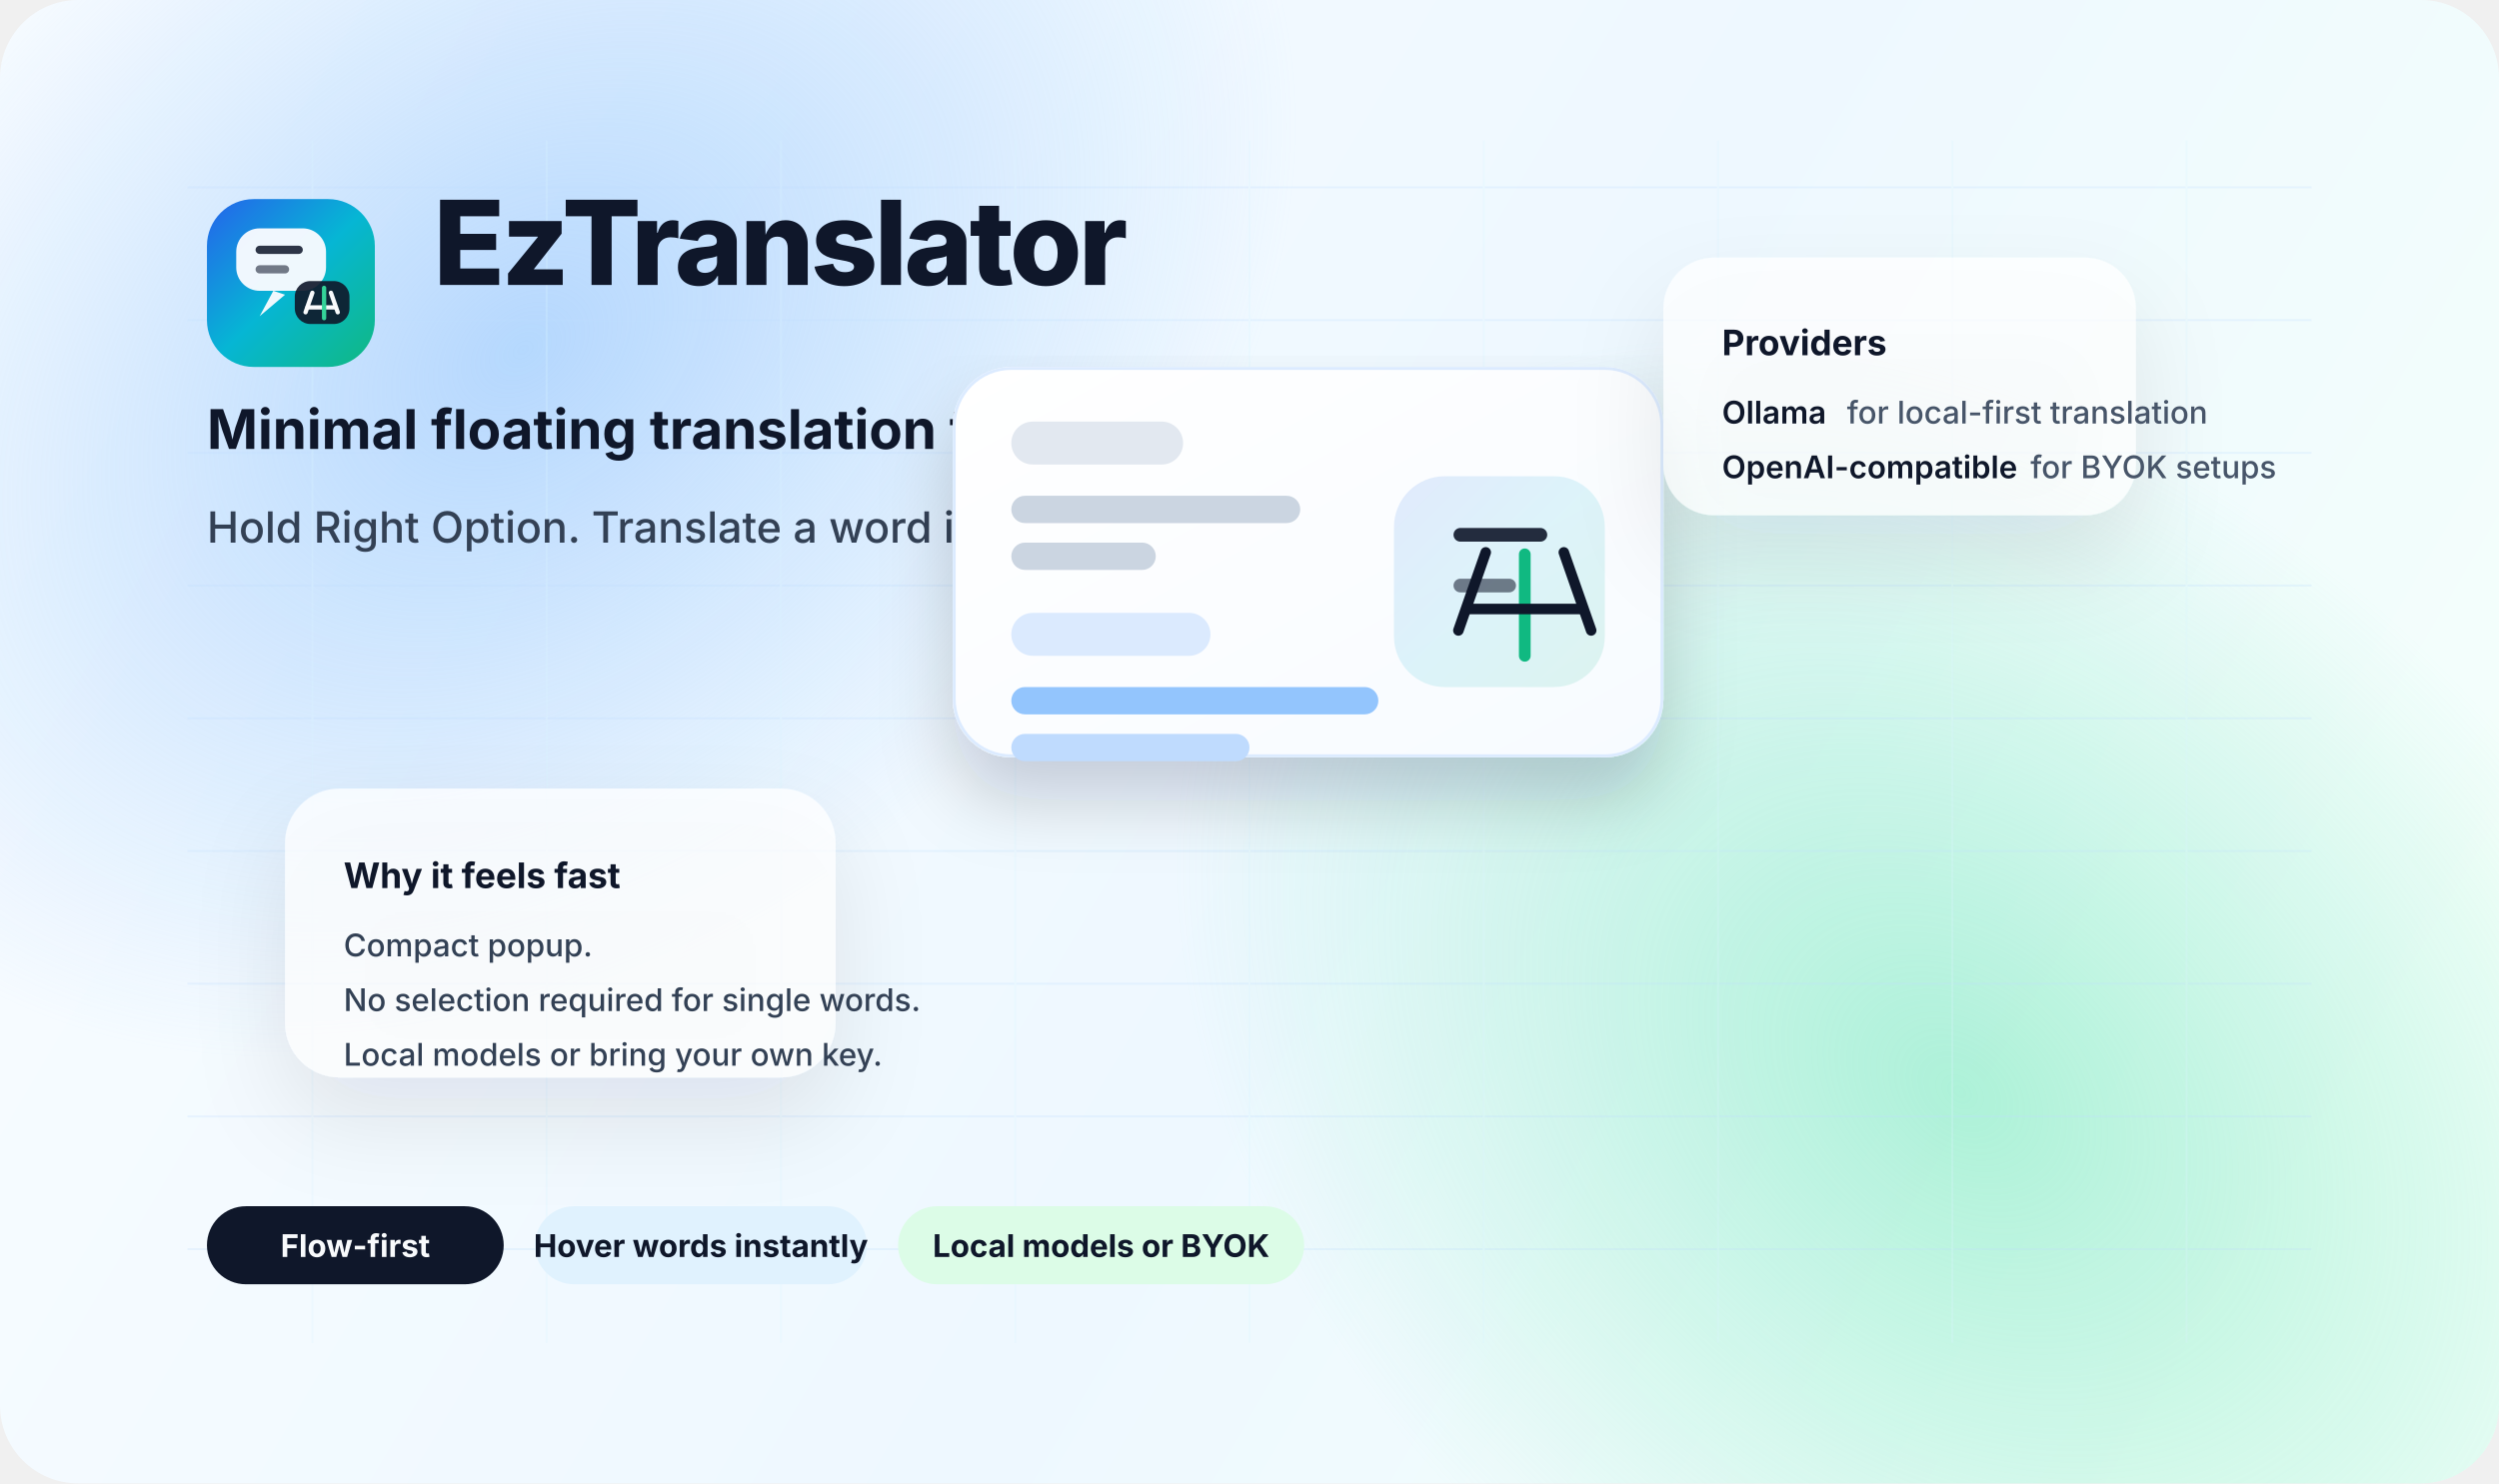
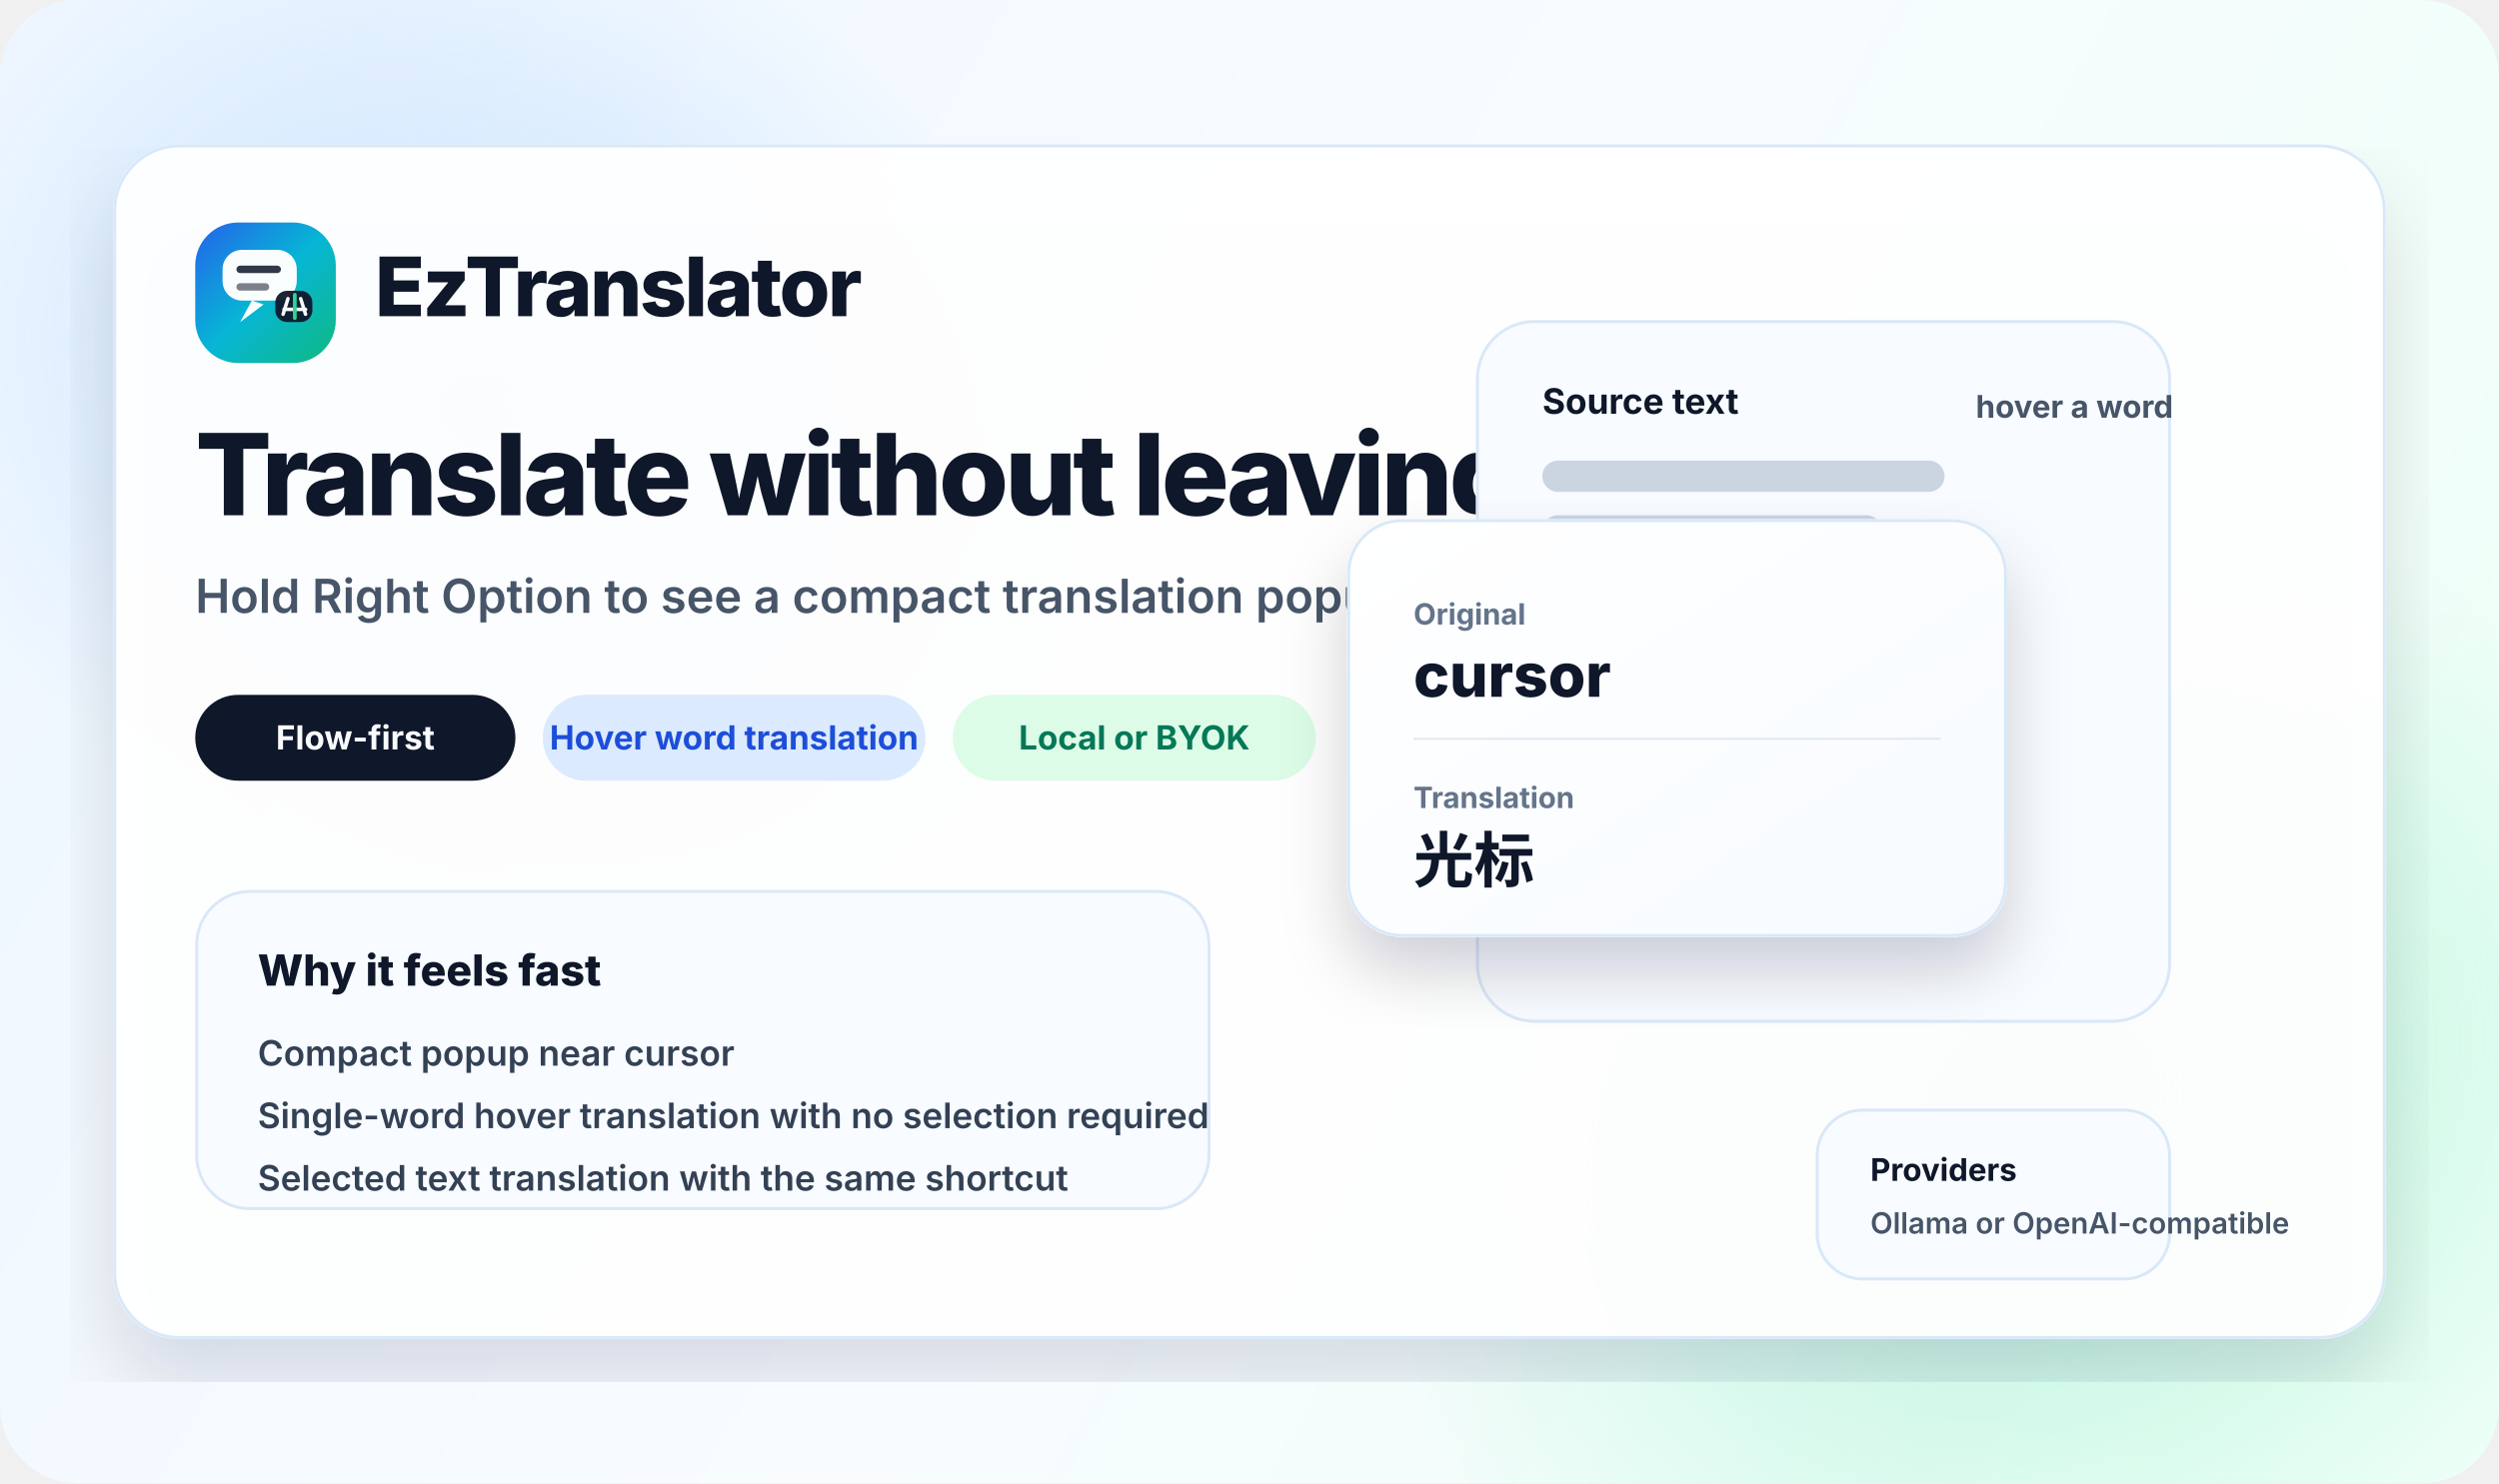
<svg xmlns="http://www.w3.org/2000/svg" width="1280" height="760" viewBox="0 0 1280 760" fill="none" role="img" aria-labelledby="title desc">
  <defs>
-     <linearGradient id="bg" x1="108" y1="68" x2="1164" y2="692" gradientUnits="userSpaceOnUse">
-       <stop stop-color="#F8FCFF" />
-       <stop offset="0.55" stop-color="#EEF8FF" />
-       <stop offset="1" stop-color="#F4FFFB" />
-     </linearGradient>
-     <radialGradient id="glowA" cx="0" cy="0" r="1" gradientUnits="userSpaceOnUse" gradientTransform="translate(268 180) rotate(52.8) scale(311 437)">
-       <stop stop-color="#93C5FD" stop-opacity="0.65" />
-       <stop offset="1" stop-color="#93C5FD" stop-opacity="0" />
-     </radialGradient>
-     <radialGradient id="glowB" cx="0" cy="0" r="1" gradientUnits="userSpaceOnUse" gradientTransform="translate(1002 560) rotate(132) scale(328 451)">
-       <stop stop-color="#6EE7B7" stop-opacity="0.52" />
-       <stop offset="1" stop-color="#6EE7B7" stop-opacity="0" />
-     </radialGradient>
-     <linearGradient id="panel" x1="0" y1="0" x2="1" y2="1">
-       <stop stop-color="#FFFFFF" />
-       <stop offset="1" stop-color="#F7FBFF" />
+     <linearGradient id="pageBg" x1="118" y1="84" x2="1168" y2="688" gradientUnits="userSpaceOnUse">
+       <stop stop-color="#EFF7FF" />
+       <stop offset="0.5" stop-color="#F8FCFF" />
+       <stop offset="1" stop-color="#EEFFF7" />
    </linearGradient>
    <linearGradient id="brand" x1="0" y1="0" x2="1" y2="1">
      <stop stop-color="#2563EB" />
      <stop offset="0.5" stop-color="#06B6D4" />
      <stop offset="1" stop-color="#10B981" />
    </linearGradient>
-     <filter id="softShadow" x="0" y="0" width="1280" height="760" filterUnits="userSpaceOnUse" color-interpolation-filters="sRGB">
-       <feDropShadow dx="0" dy="22" stdDeviation="24" flood-color="#0F172A" flood-opacity="0.12" />
+     <linearGradient id="softCard" x1="0" y1="0" x2="1" y2="1">
+       <stop stop-color="#FFFFFF" />
+       <stop offset="1" stop-color="#F7FBFF" />
+     </linearGradient>
+     <radialGradient id="glowA" cx="0" cy="0" r="1" gradientUnits="userSpaceOnUse" gradientTransform="translate(250 210) rotate(31) scale(320 260)">
+       <stop stop-color="#93C5FD" stop-opacity="0.48" />
+       <stop offset="1" stop-color="#93C5FD" stop-opacity="0" />
+     </radialGradient>
+     <radialGradient id="glowB" cx="0" cy="0" r="1" gradientUnits="userSpaceOnUse" gradientTransform="translate(1044 568) rotate(149) scale(356 286)">
+       <stop stop-color="#6EE7B7" stop-opacity="0.44" />
+       <stop offset="1" stop-color="#6EE7B7" stop-opacity="0" />
+     </radialGradient>
+     <filter id="panelShadow" x="36" y="52" width="1208" height="656" filterUnits="userSpaceOnUse" color-interpolation-filters="sRGB">
+       <feDropShadow dx="0" dy="24" stdDeviation="22" flood-color="#0F172A" flood-opacity="0.14" />
    </filter>
-     <filter id="cardShadow" x="430" y="160" width="480" height="316" filterUnits="userSpaceOnUse" color-interpolation-filters="sRGB">
-       <feDropShadow dx="0" dy="22" stdDeviation="18" flood-color="#0F172A" flood-opacity="0.18" />
+     <filter id="popupShadow" x="644" y="238" width="430" height="288" filterUnits="userSpaceOnUse" color-interpolation-filters="sRGB">
+       <feDropShadow dx="0" dy="18" stdDeviation="16" flood-color="#0F172A" flood-opacity="0.18" />
    </filter>
  </defs>
-   <rect width="1280" height="760" rx="40" fill="url(#bg)" />
+   <rect width="1280" height="760" rx="40" fill="url(#pageBg)" />
  <rect width="1280" height="760" rx="40" fill="url(#glowA)" />
  <rect width="1280" height="760" rx="40" fill="url(#glowB)" />
-   <g opacity="0.26">
-     <path d="M96 96H1184" stroke="#BFDBFE" />
-     <path d="M96 164H1184" stroke="#BFDBFE" />
-     <path d="M96 232H1184" stroke="#BFDBFE" />
-     <path d="M96 300H1184" stroke="#BFDBFE" />
-     <path d="M96 368H1184" stroke="#BFDBFE" />
-     <path d="M96 436H1184" stroke="#BFDBFE" />
-     <path d="M96 504H1184" stroke="#BFDBFE" />
-     <path d="M96 572H1184" stroke="#BFDBFE" />
-     <path d="M96 640H1184" stroke="#BFDBFE" />
-     <path d="M160 72V688" stroke="#D9F3FF" />
-     <path d="M280 72V688" stroke="#D9F3FF" />
-     <path d="M400 72V688" stroke="#D9F3FF" />
-     <path d="M520 72V688" stroke="#D9F3FF" />
-     <path d="M640 72V688" stroke="#D9F3FF" />
-     <path d="M760 72V688" stroke="#D9F3FF" />
-     <path d="M880 72V688" stroke="#D9F3FF" />
-     <path d="M1000 72V688" stroke="#D9F3FF" />
-     <path d="M1120 72V688" stroke="#D9F3FF" />
+   <g filter="url(#panelShadow)">
+     <rect x="58" y="74" width="1164" height="612" rx="34" fill="#FFFFFF" fill-opacity="0.94" />
+     <rect x="58.75" y="74.75" width="1162.5" height="610.5" rx="33.25" stroke="#D9E8F8" stroke-width="1.5" />
  </g>
-   <g transform="translate(106 102)">
-     <rect width="86" height="86" rx="24" fill="url(#brand)" />
-     <rect x="15" y="15" width="46" height="32" rx="12" fill="#F8FBFF" fill-opacity="0.96" />
-     <path d="M34 47L27 60L40 49" fill="#F8FBFF" fill-opacity="0.96" />
-     <path d="M27 26H47" stroke="#0F172A" stroke-width="4.2" stroke-linecap="round" stroke-opacity="0.86" />
-     <path d="M27 36H40" stroke="#0F172A" stroke-width="4.2" stroke-linecap="round" stroke-opacity="0.56" />
-     <rect x="45" y="42" width="28" height="22" rx="8" fill="#0F172A" fill-opacity="0.9" />
-     <path d="M54 48L50.5 58" stroke="#F8FAFC" stroke-width="2.2" stroke-linecap="round" />
-     <path d="M63.5 48L67 58" stroke="#F8FAFC" stroke-width="2.2" stroke-linecap="round" />
-     <path d="M51.5 55.5H65.5" stroke="#F8FAFC" stroke-width="2.2" stroke-linecap="round" />
-     <path d="M60 45.5V61" stroke="#34D399" stroke-width="2.2" stroke-linecap="round" />
+   <rect x="100" y="114" width="72" height="72" rx="22" fill="url(#brand)" />
+   <rect x="114" y="128" width="38" height="26" rx="10" fill="#FFFFFF" fill-opacity="0.98" />
+   <path d="M129 154L123 165L135 156" fill="#FFFFFF" fill-opacity="0.98" />
+   <path d="M123 138H142" stroke="#0F172A" stroke-width="3.8" stroke-linecap="round" stroke-opacity="0.85" />
+   <path d="M123 147H136" stroke="#0F172A" stroke-width="3.8" stroke-linecap="round" stroke-opacity="0.54" />
+   <rect x="141" y="149" width="19" height="16" rx="6" fill="#0F172A" fill-opacity="0.94" />
+   <path d="M147.5 153L145 161" stroke="#F8FAFC" stroke-width="1.8" stroke-linecap="round" />
+   <path d="M154 153L156.5 161" stroke="#F8FAFC" stroke-width="1.8" stroke-linecap="round" />
+   <path d="M145.5 158.5H156.5" stroke="#F8FAFC" stroke-width="1.8" stroke-linecap="round" />
+   <path d="M151 151V163" stroke="#34D399" stroke-width="1.9" stroke-linecap="round" />
+   <text x="192" y="162" font-size="42" font-weight="800" font-family="SF Pro Display, Inter, Segoe UI, sans-serif" letter-spacing="-1.2" fill="#0F172A">EzTranslator</text>
+   <text x="100" y="264" font-size="58" font-weight="820" font-family="SF Pro Display, Inter, Segoe UI, sans-serif" letter-spacing="-2" fill="#0F172A">Translate without leaving your flow.</text>
+   <text x="100" y="314" font-size="24" font-weight="560" font-family="SF Pro Text, Inter, Segoe UI, sans-serif" fill="#475569">Hold Right Option to see a compact translation popup right where you are working.</text>
+   <rect x="100" y="356" width="164" height="44" rx="22" fill="#0F172A" />
+   <text x="182" y="384" text-anchor="middle" font-size="17" font-weight="700" font-family="SF Pro Text, Inter, Segoe UI, sans-serif" fill="#F8FAFC">Flow-first</text>
+   <rect x="278" y="356" width="196" height="44" rx="22" fill="#DBEAFE" />
+   <text x="376" y="384" text-anchor="middle" font-size="17" font-weight="700" font-family="SF Pro Text, Inter, Segoe UI, sans-serif" fill="#1D4ED8">Hover word translation</text>
+   <rect x="488" y="356" width="186" height="44" rx="22" fill="#DCFCE7" />
+   <text x="581" y="384" text-anchor="middle" font-size="17" font-weight="700" font-family="SF Pro Text, Inter, Segoe UI, sans-serif" fill="#047857">Local or BYOK</text>
+   <rect x="100" y="456" width="520" height="164" rx="28" fill="#F8FBFF" />
+   <rect x="100.75" y="456.75" width="518.5" height="162.5" rx="27.25" stroke="#D9E8F8" stroke-width="1.5" />
+   <text x="132" y="505" font-size="22" font-weight="760" font-family="SF Pro Display, Inter, Segoe UI, sans-serif" fill="#0F172A">Why it feels fast</text>
+   <text x="132" y="546" font-size="18" font-weight="560" font-family="SF Pro Text, Inter, Segoe UI, sans-serif" fill="#334155">Compact popup near cursor</text>
+   <text x="132" y="578" font-size="18" font-weight="560" font-family="SF Pro Text, Inter, Segoe UI, sans-serif" fill="#334155">Single-word hover translation with no selection required</text>
+   <text x="132" y="610" font-size="18" font-weight="560" font-family="SF Pro Text, Inter, Segoe UI, sans-serif" fill="#334155">Selected text translation with the same shortcut</text>
+   <rect x="756" y="164" width="356" height="360" rx="30" fill="#F8FBFF" />
+   <rect x="756.75" y="164.75" width="354.5" height="358.5" rx="29.25" stroke="#D9E8F8" stroke-width="1.5" />
+   <text x="790" y="212" font-size="18" font-weight="700" font-family="SF Pro Display, Inter, Segoe UI, sans-serif" fill="#0F172A">Source text</text>
+   <rect x="790" y="236" width="206" height="16" rx="8" fill="#CBD5E1" />
+   <rect x="790" y="264" width="174" height="16" rx="8" fill="#CBD5E1" />
+   <rect x="790" y="292" width="232" height="16" rx="8" fill="#CBD5E1" />
+   <rect x="790" y="320" width="154" height="16" rx="8" fill="#93C5FD" />
+   <rect x="790" y="362" width="94" height="16" rx="8" fill="#E2E8F0" />
+   <rect x="790" y="390" width="182" height="16" rx="8" fill="#E2E8F0" />
+   <rect x="790" y="418" width="144" height="16" rx="8" fill="#E2E8F0" />
+   <rect x="790" y="456" width="110" height="16" rx="8" fill="#DBEAFE" />
+   <text x="1012" y="214" font-size="16" font-weight="650" font-family="SF Pro Text, Inter, Segoe UI, sans-serif" fill="#475569">hover a word</text>
+   <g filter="url(#popupShadow)">
+     <rect x="690" y="266" width="338" height="214" rx="28" fill="url(#softCard)" />
+     <rect x="690.75" y="266.75" width="336.5" height="212.5" rx="27.25" stroke="#D9E8F8" stroke-width="1.5" />
  </g>
-   <g fill="#0F172A">
-     <text x="222" y="146" font-size="60" font-weight="820" font-family="SF Pro Display, Inter, Segoe UI, sans-serif" letter-spacing="-1.8">EzTranslator</text>
-     <text x="106" y="230" font-size="28" font-weight="650" font-family="SF Pro Display, Inter, Segoe UI, sans-serif" fill="#0F172A">Minimal floating translation that stays out of your way.</text>
-     <text x="106" y="278" font-size="22" font-weight="500" font-family="SF Pro Text, Inter, Segoe UI, sans-serif" fill="#334155">Hold Right Option. Translate a word instantly. Keep your flow.</text>
-   </g>
-   <g filter="url(#cardShadow)">
-     <rect x="488" y="188" width="364" height="200" rx="30" fill="url(#panel)" />
-     <rect x="488.75" y="188.75" width="362.5" height="198.5" rx="29.25" stroke="#DCEBFF" stroke-width="1.5" />
-   </g>
-   <g>
-     <rect x="518" y="216" width="88" height="22" rx="11" fill="#E2E8F0" />
-     <rect x="518" y="254" width="148" height="14" rx="7" fill="#CBD5E1" />
-     <rect x="518" y="278" width="74" height="14" rx="7" fill="#CBD5E1" />
-     <rect x="518" y="314" width="102" height="22" rx="11" fill="#DBEAFE" />
-     <rect x="518" y="352" width="188" height="14" rx="7" fill="#93C5FD" />
-     <rect x="518" y="376" width="122" height="14" rx="7" fill="#BFDBFE" />
-     <rect x="714" y="244" width="108" height="108" rx="26" fill="url(#brand)" fill-opacity="0.12" />
-     <path d="M748 274H789" stroke="#0F172A" stroke-width="7" stroke-linecap="round" stroke-opacity="0.9" />
-     <path d="M748 300H773" stroke="#0F172A" stroke-width="7" stroke-linecap="round" stroke-opacity="0.55" />
-     <path d="M781 284V336" stroke="#10B981" stroke-width="6" stroke-linecap="round" />
-     <path d="M761 283L747 323" stroke="#0F172A" stroke-width="5.4" stroke-linecap="round" />
-     <path d="M801 283L815 323" stroke="#0F172A" stroke-width="5.4" stroke-linecap="round" />
-     <path d="M752 312H810" stroke="#0F172A" stroke-width="5.4" stroke-linecap="round" />
-   </g>
-   <g filter="url(#softShadow)">
-     <rect x="146" y="404" width="282" height="148" rx="28" fill="#FFFFFF" fill-opacity="0.74" />
-     <rect x="852" y="132" width="242" height="132" rx="26" fill="#FFFFFF" fill-opacity="0.72" />
-   </g>
-   <g fill="#0F172A">
-     <text x="176" y="455" font-size="18" font-weight="700" font-family="SF Pro Display, Inter, Segoe UI, sans-serif">Why it feels fast</text>
-     <text x="176" y="490" font-size="16" font-weight="520" font-family="SF Pro Text, Inter, Segoe UI, sans-serif" fill="#334155">Compact popup.</text>
-     <text x="176" y="518" font-size="16" font-weight="520" font-family="SF Pro Text, Inter, Segoe UI, sans-serif" fill="#334155">No selection required for single words.</text>
-     <text x="176" y="546" font-size="16" font-weight="520" font-family="SF Pro Text, Inter, Segoe UI, sans-serif" fill="#334155">Local models or bring your own key.</text>
-     <text x="882" y="182" font-size="18" font-weight="700" font-family="SF Pro Display, Inter, Segoe UI, sans-serif">Providers</text>
-     <text x="882" y="217" font-size="16" font-weight="600" font-family="SF Pro Text, Inter, Segoe UI, sans-serif" fill="#0F172A">Ollama</text>
-     <text x="946" y="217" font-size="16" font-weight="500" font-family="SF Pro Text, Inter, Segoe UI, sans-serif" fill="#475569">for local-first translation</text>
-     <text x="882" y="245" font-size="16" font-weight="600" font-family="SF Pro Text, Inter, Segoe UI, sans-serif" fill="#0F172A">OpenAI-compatible</text>
-     <text x="1040" y="245" font-size="16" font-weight="500" font-family="SF Pro Text, Inter, Segoe UI, sans-serif" fill="#475569">for BYOK setups</text>
-   </g>
-   <rect x="106" y="618" width="152" height="40" rx="20" fill="#0F172A" />
-   <text x="182" y="644" text-anchor="middle" font-size="16" font-weight="700" font-family="SF Pro Text, Inter, Segoe UI, sans-serif" fill="#F8FAFC">Flow-first</text>
-   <rect x="274" y="618" width="170" height="40" rx="20" fill="#E0F2FE" />
-   <text x="359" y="644" text-anchor="middle" font-size="16" font-weight="700" font-family="SF Pro Text, Inter, Segoe UI, sans-serif" fill="#0F172A">Hover words instantly</text>
-   <rect x="460" y="618" width="208" height="40" rx="20" fill="#DCFCE7" />
-   <text x="564" y="644" text-anchor="middle" font-size="16" font-weight="700" font-family="SF Pro Text, Inter, Segoe UI, sans-serif" fill="#0F172A">Local models or BYOK</text>
+   <text x="724" y="320" font-size="15" font-weight="700" font-family="SF Pro Text, Inter, Segoe UI, sans-serif" fill="#64748B">Original</text>
+   <text x="724" y="357" font-size="31" font-weight="760" font-family="SF Pro Display, Inter, Segoe UI, sans-serif" fill="#0F172A">cursor</text>
+   <rect x="724" y="378" width="270" height="1" fill="#E2E8F0" />
+   <text x="724" y="414" font-size="15" font-weight="700" font-family="SF Pro Text, Inter, Segoe UI, sans-serif" fill="#64748B">Translation</text>
+   <text x="724" y="452" font-size="31" font-weight="760" font-family="SF Pro Display, Inter, Segoe UI, sans-serif" fill="#0F172A">光标</text>
+   <rect x="930" y="568" width="182" height="88" rx="24" fill="#F8FBFF" />
+   <rect x="930.75" y="568.75" width="180.5" height="86.5" rx="23.25" stroke="#D9E8F8" stroke-width="1.5" />
+   <text x="958" y="605" font-size="16" font-weight="700" font-family="SF Pro Text, Inter, Segoe UI, sans-serif" fill="#0F172A">Providers</text>
+   <text x="958" y="632" font-size="15" font-weight="560" font-family="SF Pro Text, Inter, Segoe UI, sans-serif" fill="#475569">Ollama or OpenAI-compatible</text>
</svg>
